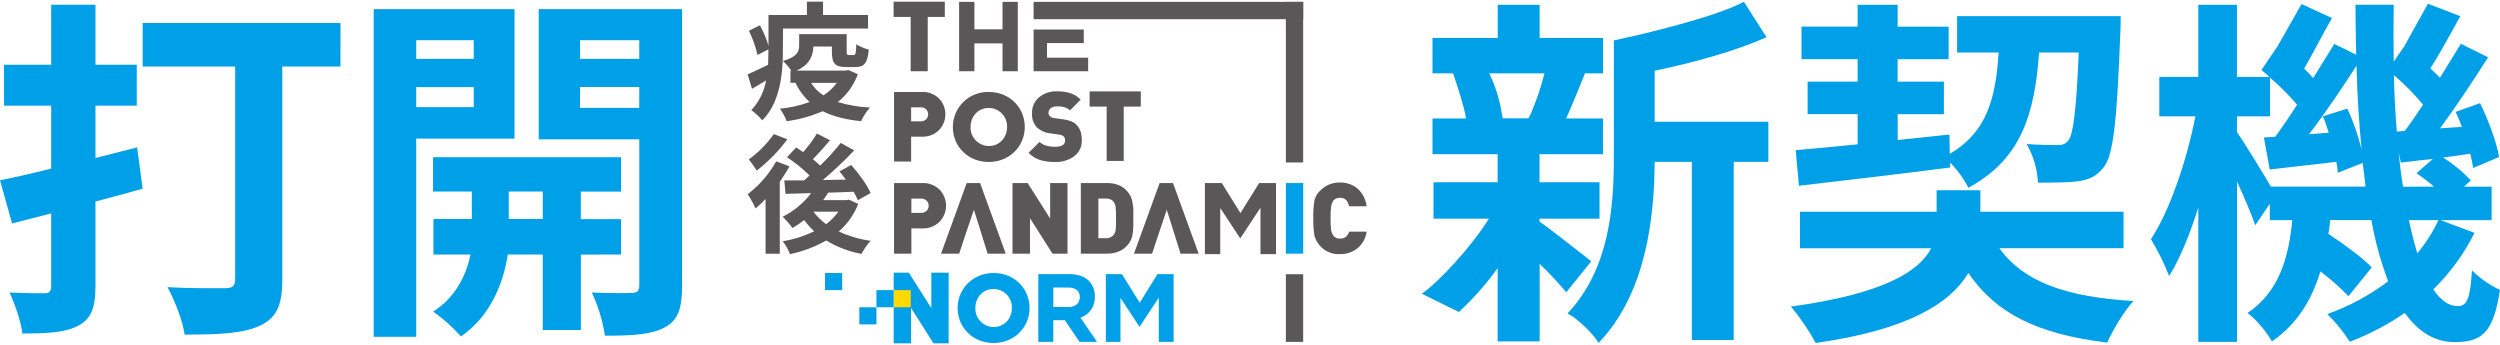
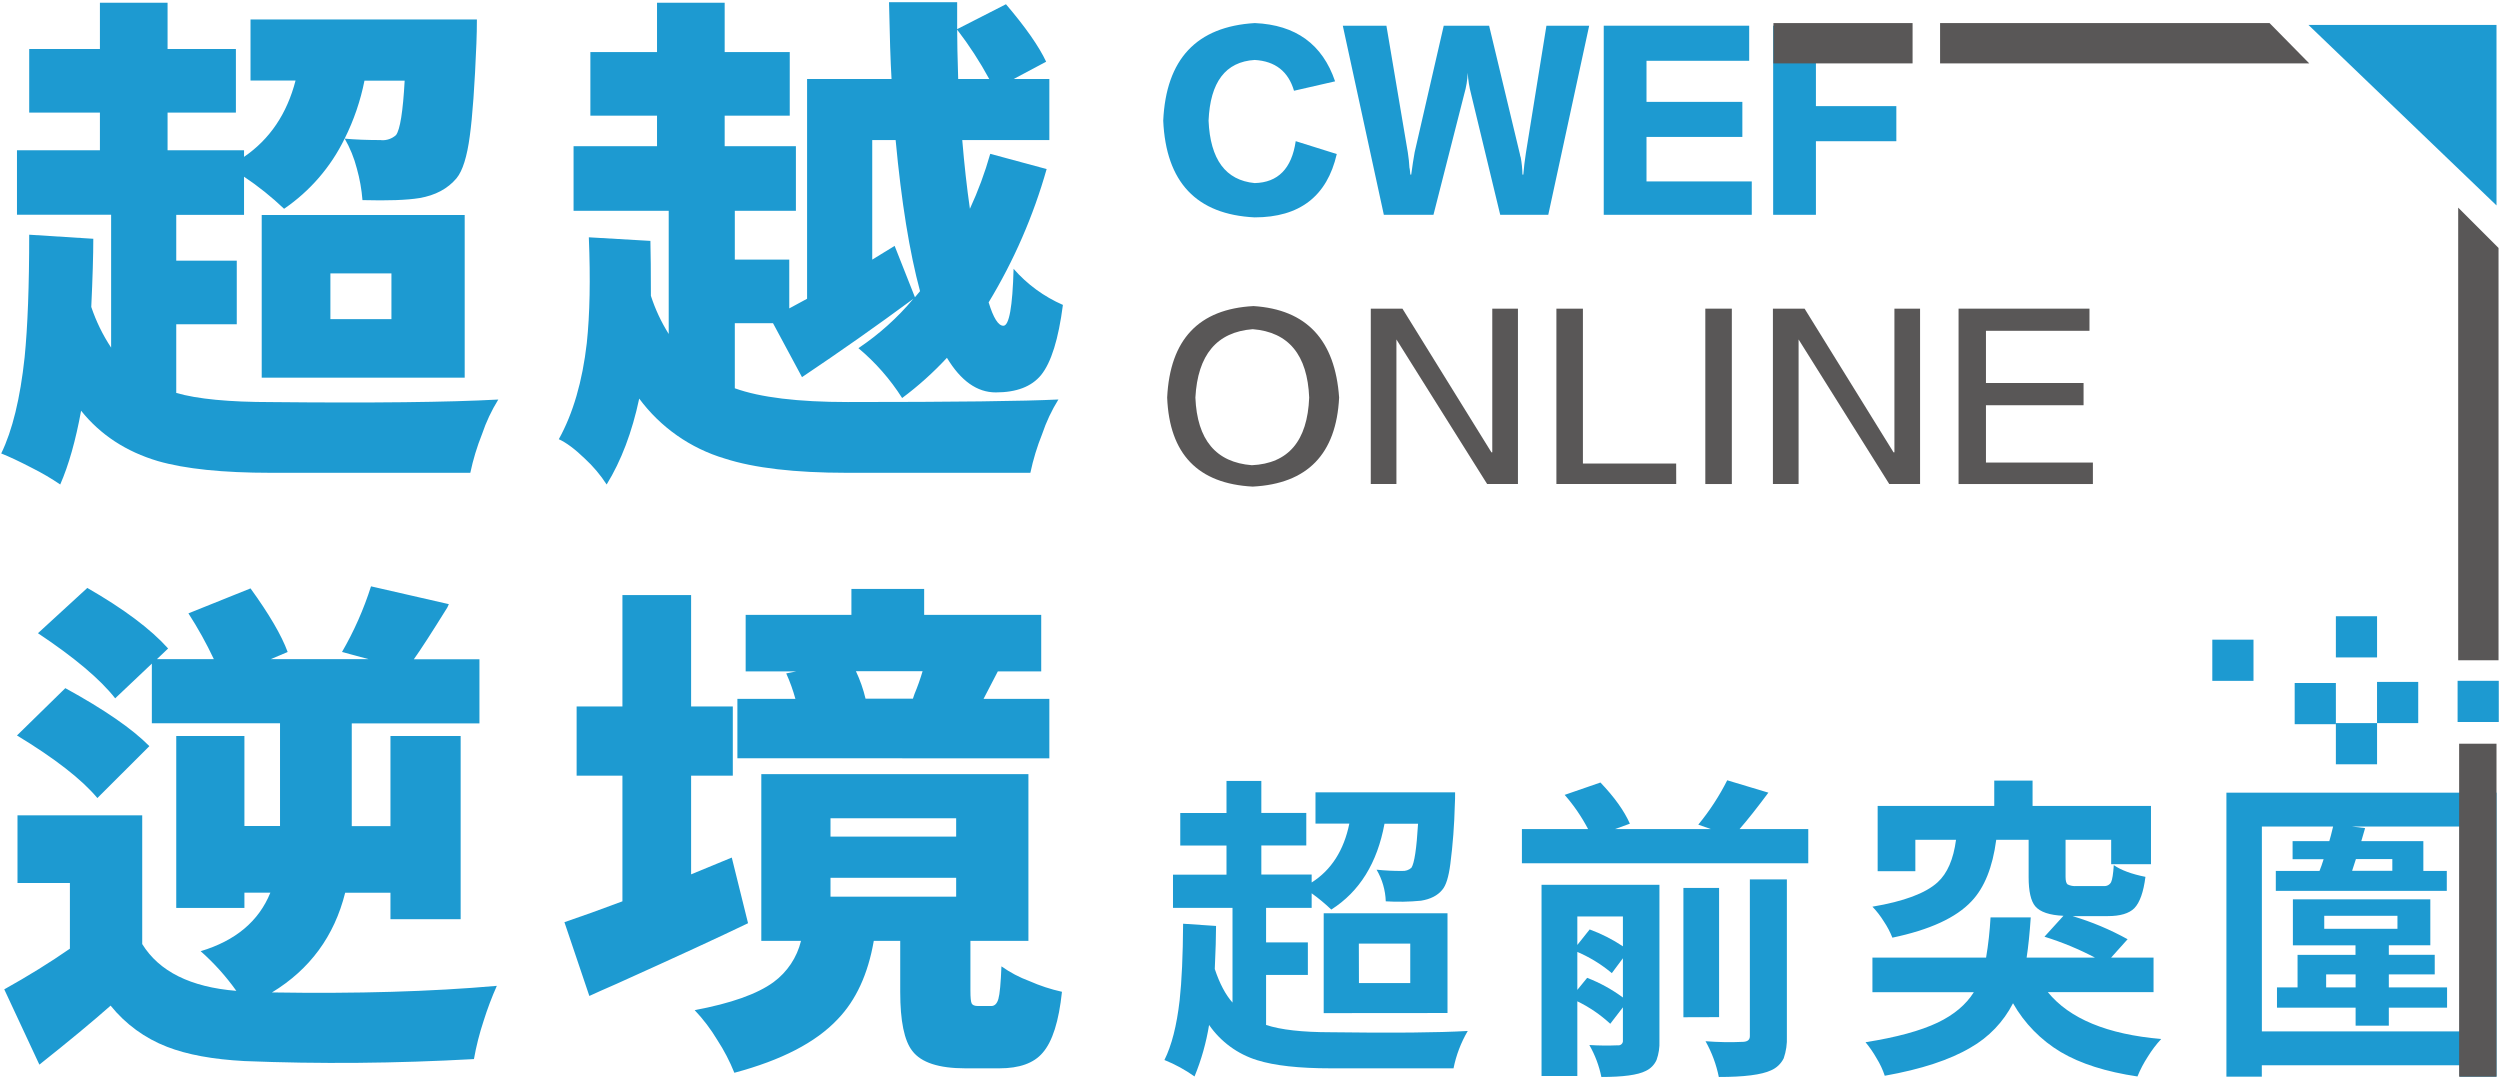
- <svg xmlns="http://www.w3.org/2000/svg" id="圖層_1" data-name="圖層 1" viewBox="0 0 1000 138">
+ <svg xmlns="http://www.w3.org/2000/svg" id="圖層_1" data-name="圖層 1" viewBox="0 0 922 398">
  <defs>
-     <style>.cls-1{fill:#595757;}.cls-2{fill:#00a0e9;}.cls-3{fill:#ffd900;}</style>
+     <style>.cls-1{fill:#1d9ad1;}.cls-2{fill:#595757;}</style>
  </defs>
-   <polygon class="cls-1" points="496.18 85.24 488.71 73.22 481.96 73.22 481.96 101.66 488.1 101.66 488.1 83.21 496.02 95.24 496.18 95.24 504.19 83.09 504.19 101.66 510.4 101.66 510.4 73.22 503.66 73.22 496.18 85.24" />
-   <path class="cls-2" d="M437.93,118.67a8.58,8.58,0,0,0-2.33-6.28c-1.78-1.78-4.45-2.75-7.89-2.75H415.32v27.11h6v-8.68h4.61l5.88,8.68h7l-6.62-9.68A8.42,8.42,0,0,0,437.93,118.67Zm-10.61,4.14h-6V115h5.92c2.91,0,4.69,1.31,4.69,3.87C431.89,121.26,430.22,122.81,427.32,122.81Z" />
-   <polygon class="cls-2" points="455.89 121.1 448.77 109.64 442.34 109.64 442.34 136.75 448.19 136.75 448.19 119.17 455.74 130.63 455.89 130.63 463.52 119.05 463.52 136.75 469.44 136.75 469.44 109.64 463.01 109.64 455.89 121.1" />
-   <polygon class="cls-1" points="407.12 28.5 407.12 0.75 401.01 0.75 401.01 11.73 389.76 11.73 389.76 0.75 383.65 0.75 383.65 28.5 389.76 28.5 389.76 17.36 401.01 17.36 401.01 28.5 407.12 28.5" />
-   <rect class="cls-1" x="514.34" y="109.69" width="6.93" height="27.06" />
-   <rect class="cls-1" x="514.34" y="0.75" width="6.93" height="64.23" />
-   <rect class="cls-1" x="413.44" y="0.75" width="107.84" height="6.93" />
-   <polygon class="cls-1" points="418.8 17.24 433.51 17.24 433.51 11.81 418.8 11.81 413.44 11.81 413.44 28.5 435.26 28.5 435.26 23.07 418.8 23.07 418.8 17.24" />
-   <path class="cls-2" d="M57.05,75.47C50.76,77.23,44.47,79,38.18,80.59v33.94c0,8.63-1.76,13-6.73,15.65-5,2.78-12,3.22-22.53,3.22C8.48,128.86,6,121.7,3.8,117c5.85.3,12,.3,13.9.3,2.05,0,2.78-.73,2.78-2.93v-29l-15.65,4L0,72.11c5.85-1.17,13-2.78,20.48-4.68V42.27H1.61V25.89H20.48v-24h17.7v24H54.71V42.27H38.18V63.19l16.67-4.25Zm79.13-48.85H112.92V111.9c0,10.23-2.34,15.35-9.06,18.43s-16.39,3.51-30,3.51c-.73-5.42-4.1-14-6.88-19,9.07.59,20,.44,23,.44s4.09-.88,4.09-3.66v-85h-37V9.21h79.13Z" />
-   <path class="cls-2" d="M166.49,55.43v79.28h-17V3.65h56.32V55.43Zm0-39.34v7.45h23V16.09Zm23,26.76v-8h-23v8Zm42.86,59v30.14H217.1V101.8h-14c-1.46,10.1-6.29,24.28-18.72,32.77a65.84,65.84,0,0,0-11.12-9.95c9.36-5.85,13.46-15.36,14.92-22.82H173.37V87.61h15.36v-11H173.22V62.89h75.19V76.64H232.32v11h16.09V101.8ZM217.1,87.61v-11H203.5v11Zm55.73,26.77c0,8.92-1.6,13.75-6.87,16.53-5.27,2.93-12.87,3.37-24,3.37A61.77,61.77,0,0,0,236.71,117c6.58.3,13.74.3,15.94.15,2.34,0,3.07-.88,3.07-2.92V55.73H215.49V3.65h57.34ZM232,16.09v7.45h23.7V16.09Zm23.7,27.06V34.81H232v8.34Z" />
-   <path class="cls-2" d="M568.7,117.48c6.47-4.27,20.14-19.08,26.85-30H573.39V72.9h25.66V61.68H573V47.39h13.41c-.59-4.81-5.19-18.07-5.19-18.07H573V15.18h26.09V1.92h16.76V15.18h25.36V29.32H634s-5.49,13.7-7.53,18.07h14.72V61.68H615.81V72.9h24V87.47h-24v1.17c5.24,3.64,17.34,13.26,20.69,15.89l-10,12.38a139.71,139.71,0,0,0-10.64-11.36v31H599.05v-29.3a116.44,116.44,0,0,1-15.51,17.56Zm27-88.16a57.37,57.37,0,0,1,5,16l.39,2h10.31l1-2a108.48,108.48,0,0,0,5.39-16ZM707.34,64.74H693.49V136H676.73V64.74H661.86c-.14,21.71-3.2,52.47-22.44,72.43-2.19-3.79-8.46-9.76-12.39-11.8,16.76-17.78,18.51-42.56,18.51-62.67V16.16l10.2-2.27C669.59,10.54,688.67,5.51,697.56.7l9.05,14.19c-12.83,5.69-29.44,10.2-44.75,13.41V48.7h45.48Z" />
-   <path class="cls-2" d="M799.74,99.28c9.62,13.41,26.53,19.53,53.64,21.13-3.79,4.08-8.17,11.52-10.5,16.62-27.69-3.36-44.45-11.52-55.53-27.84-7.14,12-23.9,22.74-61.06,28a91.81,91.81,0,0,0-9.92-14.57c37.32-5.1,51.31-14.14,56.12-23.32H720V84.7h54.65V76.11h17.49V84.7h57.28V99.28ZM718.27,60.07c7-.58,15.45-1.45,24.78-2.33V45.64h-20v-13h20v-9H720.6v-13h22.45V1.92h16v8.75h20.4v13h-20.4v9h18.51v13H759.08V56l20.69-2.18.15,7.72c14.87-8.74,18.36-22.15,19.53-40.52H782.84V6.44h65.44s0,4.66-.15,6.56c-1.31,35-2.77,49-6.56,53.78-2.91,3.79-6,5.1-10.2,5.68-3.64.58-9.77.58-16.18.58a35.07,35.07,0,0,0-4.52-15.44c5.25.43,9.91.43,12.1.43s3.21-.29,4.52-1.75c2-2.47,3.2-11.8,4.22-35.27H815.63c-1.75,24.63-7.14,42.71-28.28,54.08A42.39,42.39,0,0,0,780.07,65v2c-21.43,2.77-44,5.39-60.49,7.29Z" />
-   <path class="cls-2" d="M971.14,1.48l13,5c-4.08,7.29-8.3,15.16-12,20.84L976,31.07l8.34-13.55,10.9,5.39c-5.83,9.18-12.83,19.82-19.24,28.42l8.75-.58c-.73-2-1.61-4.09-2.48-6l9.76-3.5c3.36,6.85,6.71,15.89,7.58,21.57l-10.35,4.37a56.94,56.94,0,0,0-1.16-5.68L977.26,63a56.83,56.83,0,0,1,11.08,9.18l-2.77,2.48h11.08V88.06H976.24l13.56,5.1a84.37,84.37,0,0,1-16.47,22.59c2.91,4.37,6.12,6.7,9.76,6.7s5-2.77,5.69-14.28A41.41,41.41,0,0,0,1000,116c-2.62,16.47-6.7,20.84-18.07,20.84-8.16,0-14.72-4.23-20-11.66a105.31,105.31,0,0,1-22,11.52,63.91,63.91,0,0,0-9-11.08,90.52,90.52,0,0,0,24.34-13.12,134.1,134.1,0,0,1-6.71-24.48H932.08c-.14,1.89-.43,3.79-.73,5.53,6.42,4.23,13.56,9.48,17.35,13.41l-9.33,11.52a91.35,91.35,0,0,0-11.22-9.91c-3.35,11.07-9,20.84-19.39,28-1.89-3.5-6.26-8.89-9.76-11.37,12.82-8.6,16.47-22.44,17.92-37.16h-9V81.5l-5.83,8.6c-1.46-4.38-4.37-11.08-7.29-17.49v64.13H879.32V83c-3.35,10.63-7.29,20.4-11.66,27.4a98.31,98.31,0,0,0-7.28-14.72C868,84.12,874.8,63.86,878.16,46.52H863.73V30.78h15.59V1.92h15.45V30.78h13c-1-1-2.18-1.9-3.2-2.77L911,18.54l9.62-16.91,12.18,5.6c-4.08,7-7.66,14.37-11.16,20.2,1.31,1.31,2.62,2.62,3.64,3.78l8.43-13.64,8.77,4.32c-.15-6.85-.29-13.85-.29-20h15.3c-.14,7.14-.14,15,0,22.74l4.23-6.12,9.47-17.06M946.22,74.65c-.29-3.06-.73-6.27-1.17-9.48l-9.91,3.94c-.14-1.31-.29-2.77-.58-4.37-9.47,1-18.51,2.18-26.67,3.06L905.56,55l4.51-.29c2.77-3.79,5.83-8.16,8.75-12.83A93.77,93.77,0,0,0,908,31.07V46.52H894.77v6.27c3.06,4.51,10.06,15.74,13.56,21.86Zm-7.29-31.19a87.19,87.19,0,0,1,5.69,16.32c-1-10.64-1.75-21.86-2-33.52-5.83,9-12.68,19.24-19,27.4l7.87-.58c-.73-2.33-1.46-4.52-2.33-6.56Zm23,8.89c2.33-3.06,4.81-6.71,7.29-10.5a99.4,99.4,0,0,0-11.66-11.8c.14,7.87.58,15.3,1.16,22.59Zm11.66,22.3a81.16,81.16,0,0,0-7-5.4l6.56-5.68c-4.52.44-8.74,1-12.82,1.46L959.48,61c.44,4.81,1,9.33,1.75,13.7ZM963.56,88.06c1,4.81,2.19,9.32,3.36,13.26a60.39,60.39,0,0,0,8.45-13.26Z" />
-   <path class="cls-1" d="M368.62,54.66h-4.17V64.6h-6.83V36.79h11a9.16,9.16,0,0,1,7,2.64,9.08,9.08,0,0,1,0,12.58A9.17,9.17,0,0,1,368.62,54.66Zm-.31-11.74h-3.86v5.61h3.86a2.86,2.86,0,0,0,2.16-.83,2.83,2.83,0,0,0,0-3.94A2.83,2.83,0,0,0,368.31,42.92Z" />
-   <path class="cls-1" d="M422,64.8a20,20,0,0,1-6-.8,11,11,0,0,1-4.55-2.87l4.37-4.36a6.16,6.16,0,0,0,2.68,1.48,13,13,0,0,0,3.53.46q4,0,4-2.49a2.08,2.08,0,0,0-.41-1.48,2.73,2.73,0,0,0-.83-.63,3.82,3.82,0,0,0-1.14-.27l-3.35-.47a9.51,9.51,0,0,1-5.6-2.48,7.6,7.6,0,0,1-1.89-5.55A8.1,8.1,0,0,1,415.52,39a10.66,10.66,0,0,1,7.41-2.46,16.58,16.58,0,0,1,5.33.76,10.45,10.45,0,0,1,4,2.55L428,44.17A5.2,5.2,0,0,0,426.09,43a8,8,0,0,0-2.85-.43h-.5a3.63,3.63,0,0,0-2.52.76,2.35,2.35,0,0,0-.84,1.81,1.68,1.68,0,0,0,.14.72,2,2,0,0,0,.43.59,2.88,2.88,0,0,0,.72.51,3.56,3.56,0,0,0,1.17.29l3.36.47c2.44.33,4.14,1,5.11,1.93a7.46,7.46,0,0,1,1.93,2.92,11.64,11.64,0,0,1,.48,3.53,7.62,7.62,0,0,1-3.06,6.4A12.26,12.26,0,0,1,422,64.8Z" />
-   <path class="cls-1" d="M371.09,6.77V28.5h-6.82V6.77h-6.83V.68h20.48V6.77Z" />
-   <path class="cls-1" d="M449.49,42.64V64.37h-6.83V42.64h-6.82V36.56h20.48v6.08Z" />
-   <path class="cls-1" d="M368.79,91.36h-4.24v10.1h-6.93V73.22h11.17a9.32,9.32,0,0,1,7.07,2.67,9.26,9.26,0,0,1,0,12.78A9.32,9.32,0,0,1,368.79,91.36Zm-.32-11.92h-3.92v5.7h3.92a2.88,2.88,0,0,0,2.2-.85,2.87,2.87,0,0,0,0-4A2.88,2.88,0,0,0,368.47,79.44Z" />
-   <path class="cls-1" d="M391.94,91.44l-2.38-7.53L387,91.44l-1.94,5.78-1.39,4.24h-7.25l10.26-28.24h5.35l10.26,28.24h-7.25l-1.31-4.24Z" />
-   <path class="cls-1" d="M421,101.46l-9-14.18v14.18H405V73.22h6.06l9,14.18V73.22H427v28.24Z" />
-   <path class="cls-2" d="M373.4,137.32l-9-14.18v14.18h-6.93V109.07h6.06l9,14.18V109.07h6.93v28.25Z" />
-   <path class="cls-1" d="M450.4,98.68a8.9,8.9,0,0,1-3.37,2.09,12.78,12.78,0,0,1-4.24.69H432.33V73.22h10.46a12.78,12.78,0,0,1,4.26.67A8.76,8.76,0,0,1,450.41,76a9.44,9.44,0,0,1,2.18,3.33,17.63,17.63,0,0,1,.74,6v4.12a22.85,22.85,0,0,1-.5,5.3A8.63,8.63,0,0,1,450.4,98.68ZM445.64,81a3.36,3.36,0,0,0-1.29-1.2,4.52,4.52,0,0,0-2-.39h-3V95.28h3a4.27,4.27,0,0,0,2-.42,3.44,3.44,0,0,0,1.29-1.13,4.09,4.09,0,0,0,.64-1.8c.09-.73.13-2.26.13-4.59a43.88,43.88,0,0,0-.15-4.59A4.17,4.17,0,0,0,445.64,81Z" />
-   <path class="cls-1" d="M469.08,91.44l-2.38-7.53-2.53,7.53-1.94,5.78-1.39,4.24h-7.25l10.26-28.24h5.35l10.26,28.24h-7.25l-1.31-4.24Z" />
-   <path class="cls-2" d="M514.34,101.46V73.22h6.94v28.24Z" />
-   <path class="cls-1" d="M536,101.66a10.05,10.05,0,0,1-10.26-7.59,40.56,40.56,0,0,1-.43-6.75,42.61,42.61,0,0,1,.41-6.83,7.6,7.6,0,0,1,2.2-4.1,11.68,11.68,0,0,1,3.74-2.6A11.3,11.3,0,0,1,536,73a10.64,10.64,0,0,1,7,2.42,11.17,11.17,0,0,1,3.65,7.09h-7A5.67,5.67,0,0,0,538.44,80a3.09,3.09,0,0,0-2.42-.88,4,4,0,0,0-1.62.3,2.85,2.85,0,0,0-1.15.93,5,5,0,0,0-.75,2,28.53,28.53,0,0,0-.28,4.89,32.14,32.14,0,0,0,.24,4.89,5.1,5.1,0,0,0,1,2.28,3,3,0,0,0,2.57,1,3.46,3.46,0,0,0,2.4-.73,4.4,4.4,0,0,0,1.21-2h7a10.26,10.26,0,0,1-3.63,6.61A11,11,0,0,1,536,101.66Z" />
-   <path class="cls-1" d="M395.56,36.79a14,14,0,0,0-14.42,14c0,7.78,6,14,14.35,14s14.42-6.3,14.42-14S403.92,36.79,395.56,36.79Zm0,21.62a7.37,7.37,0,0,1-7.34-7.62c0-4.22,3-7.61,7.27-7.61a7.36,7.36,0,0,1,7.34,7.61C402.83,55,399.85,58.41,395.56,58.41Z" />
-   <path class="cls-2" d="M397.48,109.2c-8.36,0-14.43,6.3-14.43,14s6,14,14.35,14,14.42-6.3,14.42-14S405.83,109.2,397.48,109.2Zm0,21.61a7.35,7.35,0,0,1-7.33-7.61c0-4.23,3-7.62,7.26-7.62a7.36,7.36,0,0,1,7.34,7.62C404.74,127.42,401.76,130.81,397.47,130.81Z" />
-   <rect class="cls-3" x="357.44" y="116.05" width="6.85" height="6.85" />
-   <rect class="cls-2" x="350.58" y="116.05" width="6.85" height="6.85" />
-   <rect class="cls-2" x="343.73" y="122.91" width="6.85" height="6.85" />
-   <rect class="cls-2" x="330.02" y="109.2" width="6.85" height="6.85" />
-   <path class="cls-1" d="M313.14,21.21c0,8.2-1.18,20-8.24,26.93a23.74,23.74,0,0,0-4.36-4.09,23.3,23.3,0,0,0,5.89-11.88c-1.89,1.18-3.79,2.3-5.63,3.33l-1.74-5.74c2.1-.92,5.07-2.35,8.19-3.84.05-1.63.1-3.27.1-4.76V19.73L303,22a45.63,45.63,0,0,0-3.43-9.72l4.4-2.15a42,42,0,0,1,3.43,8.14V6h15.36V.68h6.45V6h18v5.42h-34Zm30,8.45a25.27,25.27,0,0,1-8,11.16A51.53,51.53,0,0,0,348,43a23,23,0,0,0-3.58,5.48c-6.25-.66-11.27-1.94-15.36-4a54,54,0,0,1-14.39,4,21.47,21.47,0,0,0-2.71-5,48.81,48.81,0,0,0,11.88-2.66,25.23,25.23,0,0,1-5.17-6.7l-.48-1h-2V28.23h.3a23.14,23.14,0,0,0-3.32-3.84c5.78-1.69,6.5-3.79,6.5-6.35v-4.4h19v7c0,1.23.11,1.38.87,1.38h1.9c.77,0,1-.61,1.07-4.3a17.31,17.31,0,0,0,5,2.1c-.51,5.53-1.84,7-5.38,7h-3.68c-4.41,0-5.69-1.39-5.69-6.1V18.6h-7.42c-.1,3.64-1.43,7.27-6.71,9.63h19.66L339.3,28Zm-18.69,3.48a15.16,15.16,0,0,0,4.92,5,19.83,19.83,0,0,0,5.37-5Z" />
-   <path class="cls-1" d="M315.8,66.54a71.67,71.67,0,0,1-3.89,6.19V101.5h-5.68V79.59a45,45,0,0,1-4,3.79,36.94,36.94,0,0,0-3.17-5.68,43.11,43.11,0,0,0,11.42-13.16Zm-.87-10.81a63.11,63.11,0,0,1-12.24,12.5,46,46,0,0,0-3.17-4.46,43,43,0,0,0,10-10.13Zm28.36,25.81a28,28,0,0,1-7.78,11.06,45.8,45.8,0,0,0,12.75,3.73,22.83,22.83,0,0,0-3.64,5.23,41.65,41.65,0,0,1-14.13-5.38A50,50,0,0,1,316,101.66a19.78,19.78,0,0,0-2.91-5.17,44.22,44.22,0,0,0,12.59-4,27.58,27.58,0,0,1-4-4.45A50,50,0,0,1,317,91.21a36.27,36.27,0,0,0-3.94-4.5,33,33,0,0,0,11.41-9.47l-10.24.3-.51-5.37c2.31,0,5,0,7.89,0,.71-.62,1.48-1.28,2.2-2a59.13,59.13,0,0,0-9-7.27L318.46,59c.87.56,1.85,1.18,2.82,1.84a52.67,52.67,0,0,0,5.48-7.42L332,56.09c-2.2,2.67-4.71,5.43-6.86,7.58,1.07.87,2.1,1.74,2.92,2.56a92.59,92.59,0,0,0,8.24-9.06l5.38,3A165.75,165.75,0,0,1,329.16,72l9.17-.16c-.82-1.18-1.69-2.25-2.56-3.28L340.48,66c3,3.33,6.35,7.94,7.78,11.22l-5.12,2.86a29.44,29.44,0,0,0-1.69-3.38c-3.38.16-6.86.26-10.19.36-.61,1-1.28,2-2,3h9.26l1-.2Zm-17.92,3.12a24,24,0,0,0,5.07,5,22.92,22.92,0,0,0,4.92-5h-9.93Z" />
+   <path class="cls-1" d="M22.21,178.68a90.08,90.08,0,0,0-10.41-6.1c-4.69-2.43-8.48-4.22-11.35-5.34q6.2-12.77,8.63-35.46,1.7-17.09,1.69-45.22l23.64,1.5q0,9-.75,25.14a64.33,64.33,0,0,0,7.32,15v-49H6.26V55.41H36.85V41.52H10.77V18.07H36.85V1H61.8V18.07H87V41.52H61.8V55.41H90v2.44q14.25-9.75,19-28.15H92.39V7.19h83.49c0,2.88-.06,5.81-.18,8.82q-.94,23.26-2.44,34.15-1.51,11.45-4.88,15.57-4.89,5.82-13.7,7.32-6.94,1.13-21,.75a60.63,60.63,0,0,0-2.07-11.64,44.25,44.25,0,0,0-4.5-11.07A66.57,66.57,0,0,1,104.77,77,110.45,110.45,0,0,0,90,65.17V79.24H65V96.13H87.32v23.45H65v25.33q11.64,3.38,35.09,3.38,56.1.56,83.68-.94a61.35,61.35,0,0,0-6,12.76,86.53,86.53,0,0,0-4.32,14.26H99.89q-26.64,0-41.65-4.32Q40.6,164.8,29.91,151.48,26.89,168,22.21,178.68Zm74.31-39.4v-60h74.86v60Zm25.33-21.58h22.51V100.82H121.85Zm18.76-66a7.38,7.38,0,0,0,5.44-1.88q2.25-3,3.19-20.08H134.42a84.71,84.71,0,0,1-7.32,21.39Q132.92,51.66,140.61,51.66Z" />
+   <path class="cls-1" d="M223.73,178.68a50,50,0,0,0-8.07-9.57q-5.44-5.25-9.57-7.13,7.89-14.25,10.32-35.46,1.69-15.94.75-39l22.71,1.32q.18,6.75.18,20.26a63,63,0,0,0,6.57,14.07V77.74H211.53V53.91h30.78V42.65H217.73V19.2h24.58V1h24.95V19.2h24V42.65h-24V53.91h26.27V77.74H271v18h20.08v18l6.57-3.56V29.14H328.8q-.56-9.37-.93-28.33H353v9.94l18-9.19q10.88,12.77,14.82,21.2l-12,6.38H387V51.66H354.88Q356,65.16,357.7,77a137,137,0,0,0,7.5-20.27L386,62.35a199.92,199.92,0,0,1-21.39,49.16q2.63,8.64,5.44,8.63,3.19,0,3.76-21A51.49,51.49,0,0,0,392,112.45q-2.44,18.94-8.07,25.89-5.27,6.39-16.7,6.38-10.32,0-18-12.76a121.59,121.59,0,0,1-16.52,14.83,79.53,79.53,0,0,0-16.13-18.39,96,96,0,0,0,20.26-18.2Q316.8,125,295.78,139.09L285.09,119.2H271v24q14.07,5.07,41.66,5.07,58.9,0,77.68-.94a60.8,60.8,0,0,0-6,12.76A85.48,85.48,0,0,0,380,174.37H312.29q-28.71,0-45-5.26A60.77,60.77,0,0,1,235.74,147Q231.8,165.56,223.73,178.68Zm113.7-69.05,1.88-2.25q-5.82-21.57-9-55.72h-8.63V95.75l8.26-5.07Zm15.95-80.49h11.45A136.29,136.29,0,0,0,353,10.94Q353,17.14,353.38,29.14Z" />
+   <path class="cls-1" d="M90.14,391.32q-17.46-.93-28.52-5.25a49.63,49.63,0,0,1-20.83-15.2q-9.95,8.82-26.27,21.77L1.57,364.87q13.14-7.32,24.21-15V325.65H6.45V300.7h46v47.47q9.39,15.19,34.71,17.26A86.58,86.58,0,0,0,74,350.8Q93.32,345,99.71,329.22H90.14v5.63H65V271.43H90.14v33.21h13.13v-37.9H56v-22L42.48,257.54Q34.22,247,14,233.53l18.2-16.7Q52.43,228.46,62,239.16l-4.13,3.94h21a145.08,145.08,0,0,0-9.38-16.89L92.39,217q10.32,14.25,13.7,23.45l-6.2,2.63h36l-9.76-2.63a122,122,0,0,0,10.7-24.21l28.7,6.57L165,224q-8.62,13.89-12.38,19.14h24.2v23.64H129.73v37.9H144V271.43h25.89V339H144v-9.76h-16.7q-6,24-27,36.77,46.9.76,82.93-2.43a121.68,121.68,0,0,0-4.88,12.94,100.13,100.13,0,0,0-3.56,14.07Q131.41,393,90.14,391.32Zm-54.23-97Q27.29,284,6.26,271.24l17.83-17.45q21.57,11.82,31,21.39Z" />
+   <path class="cls-1" d="M217.35,367.31l-9.19-27.21q9.38-3.18,21.39-7.69V286.06H212.66V260.55h16.89v-41.1h25.33v41.1h15.38v25.51H254.88v36.4l15-6.19,6,24.21q-15.94,7.69-48.41,22.32Q220.54,365.82,217.35,367.31Zm53.48,28.33a69.31,69.31,0,0,0-6.29-12.1,63,63,0,0,0-8.35-11q20.07-3.75,29.08-10.32A26.68,26.68,0,0,0,295.41,347H280.77V285.5h98.51V347H357.89v18.39c0,2.51.15,4.07.47,4.69s1.09.94,2.34.94h4.88c1.25,0,2.12-.87,2.63-2.63s.87-5.75,1.12-12a44.91,44.91,0,0,0,10.32,5.44,64,64,0,0,0,12,3.94q-1.7,16.32-7.13,22.51Q379.66,394,368.58,394H356q-14.64,0-19.51-6.38Q332,381.95,332,365.81V347h-9.75q-3.19,18.39-13.33,28.9Q296.91,388.69,270.83,395.64Zm1.12-116V257.73h21.39a63.79,63.79,0,0,0-3.38-9.38l3.76-.75H275V226.77h39V217.2h26.83v9.57H384V247.6H368c-.63,1.25-1.5,2.94-2.63,5.07q-1.87,3.56-2.63,5.06H387v21.95Zm34.34,28.9h46.34v-6.76H306.29Zm0,22.14h46.34v-6.94H306.29Zm12.94-73h17.45c.13-.37.31-.94.57-1.69a82.1,82.1,0,0,0,3-8.44H315.67A52.15,52.15,0,0,1,319.23,257.73Z" />
+   <path class="cls-1" d="M440.54,397a53.31,53.31,0,0,0-11.1-6.07q4-8,5.61-22,1.17-10.62,1.28-28.26l12.15.82q0,5.61-.47,15.88,2.69,8.06,6.54,12.38V334.83H432.6V322.57h19.73V311.83H435.28v-12h17.05V288h12.85V299.8h16.58v12H465.18v10.74h18.56v2.92q10.86-6.89,13.9-21.72H485.15V292.21h51.49c0,1.56,0,3.16-.11,4.79a209.93,209.93,0,0,1-1.64,21.6q-.93,7.25-3,9.58-2.57,3.15-7.82,4a82.85,82.85,0,0,1-13,.23,24.56,24.56,0,0,0-3.39-11.67,84.9,84.9,0,0,0,9.46.46,4.59,4.59,0,0,0,3.39-1.17q1.63-2.44,2.45-16.23H510.6q-4,21.72-19.62,31.65a66.85,66.85,0,0,0-7.24-6v5.37H466.93v12.73h15.41v12H466.93V378q8.06,2.68,23.82,2.69,34.1.47,50.56-.47A44.4,44.4,0,0,0,536.06,394H490.75q-17.52,0-27.09-3a33.65,33.65,0,0,1-17.75-13A85.84,85.84,0,0,1,440.54,397Zm47.64-23.36V336.82h45.66V373.6Zm13-11.09h18.92V348H501.14Z" />
+   <path class="cls-1" d="M561.28,318.37V305.76h24.41a65.14,65.14,0,0,0-8.64-12.61l13.19-4.56q7.71,8.06,10.86,15.18l-5.49,2H631l-4.67-1.64A88.49,88.49,0,0,0,637,287.77l15.18,4.56q-6.07,8.18-10.63,13.43h25.34v12.61Zm29.31,78.82a39.76,39.76,0,0,0-4.44-11.79,98.08,98.08,0,0,0,10.51.11,1.65,1.65,0,0,0,1.87-1.86V371.5l-4.67,6.07a50.06,50.06,0,0,0-12.14-8.29v27.56h-13.2V326.31H612v57.57a18.45,18.45,0,0,1-1.05,7,8.08,8.08,0,0,1-4,4.08Q602.62,397.19,590.59,397.19ZM598.53,349V338H581.72V348.5l4.55-5.72A58.18,58.18,0,0,1,598.53,349Zm0,18.92V353.4l-4.09,5.49a50.77,50.77,0,0,0-12.72-7.82v14l3.62-4.44A56.28,56.28,0,0,1,598.53,367.88Zm22.31,7.24V327.48H634v47.64Zm13.07,22.07A45.14,45.14,0,0,0,629,384a109.74,109.74,0,0,0,13.9.23c1.63-.08,2.45-.78,2.45-2.1v-57.8H659v57.91a21.72,21.72,0,0,1-1.17,8.06,9.27,9.27,0,0,1-4.67,4.44Q647.93,397.19,633.91,397.19Z" />
+   <path class="cls-1" d="M788.29,397q-17.4-2.58-28.26-9a49.41,49.41,0,0,1-17.63-18,39.41,39.41,0,0,1-15.65,16.35q-11.44,6.78-31.65,10.39a30.21,30.21,0,0,0-3-6.42,41.08,41.08,0,0,0-4.09-5.95q17.06-2.69,26.62-7.24,9-4.32,13.32-11.21H690.55V353.17h41.92a132.07,132.07,0,0,0,1.64-14.83h14.83q-.59,8.76-1.52,14.83h25.22A110.47,110.47,0,0,0,754,345.46l7-7.71q-7.69-.35-10.39-3.5c-1.63-1.94-2.45-5.53-2.45-10.74V309.73H736.21q-2,15.18-9.11,22.65-8.52,9.11-29.19,13.43a31.63,31.63,0,0,0-3.16-6,33,33,0,0,0-4.2-5.43q17.4-2.92,24.05-9,5.37-4.9,6.78-15.65h-15v11.56h-13.9V297.23h43v-9.34h14.13v9.34h43.67v21.49H778.6v-9H761.78v13.66c0,1.48.25,2.41.76,2.8a6.16,6.16,0,0,0,3.33.59h10a2.73,2.73,0,0,0,2.69-1.4q.69-1.41,1-6.31,4.08,2.81,11.68,4.32-1.07,8.42-4.09,11.56-2.93,2.93-9.81,2.92h-13a101.65,101.65,0,0,1,20.32,8.53l-6.08,6.77h15.65V365.9H755.24q12,14.72,41.81,17.28a42.11,42.11,0,0,0-4.91,6.48A43.27,43.27,0,0,0,788.29,397Z" />
+   <path class="cls-1" d="M821.1,397.07V292.33h99.61V397.07H907.16v-4.2h-73v4.2Zm13.08-16.69h73V304.82H867.34l4.91.59-1.4,4.79h22.88v11h8.65v7.36H839.32v-7.36h16.11c.47-1.17,1-2.61,1.52-4.32H845.51V310.2h13.54c.16-.47.35-1.17.59-2.11.39-1.47.66-2.57.81-3.27H834.18Zm34.57-2.11v-6.65h-29v-7.47h7.59v-12h21.37v-3.51H845.62V331.68H896.3v16.93H881v3.51h16.93v7.24H881v4.79h21.48v7.47H881v6.65Zm-11.57-35.73h27v-4.79h-27Zm.7,21.61h10.87v-4.79H857.88Zm9.58-43h14.83v-4.32H868.86Z" />
+   <path class="cls-1" d="M492.38,30l-15.15,3.47q-3.15-10.71-14.51-11.36-16.1,1-17,22.41.94,21.46,17,23,12.93-.3,15.14-15.46L493,56.81q-5.37,23.35-30.29,23.36Q430.53,78.58,429,44.51q1.57-34.08,33.77-36Q485.43,9.49,492.38,30Z" />
+   <path class="cls-1" d="M586.09,9.48,571,79.22H553.28L542.55,34.73a40.6,40.6,0,0,1-1.26-7.89A32.41,32.41,0,0,1,540,34.73L528.66,79.22h-18.3L495.22,9.48h16.09l7.89,46.7a58.5,58.5,0,0,1,.63,6c0-.63.1.11.31,2.21h.32c.42-3.16.84-5.89,1.26-8.21l10.73-46.7h16.73l11.35,47.33a5.18,5.18,0,0,0,.32,1.27,39.71,39.71,0,0,1,.63,6.31h.32c.2-2.53.52-5.15.94-7.89l7.58-47Z" />
+   <path class="cls-1" d="M646.05,79.22H591.46V9.48H645.1V22.42H607.23V37.57h35.35V50.5H607.23V66.91h38.82Z" />
+   <path class="cls-1" d="M703.79,22.42H669.71V39.14h29.66V52.08H669.71V79.22H653.94V9.48h49.85Z" />
+   <path class="cls-2" d="M462.31,112.88q29.35,1.89,31.56,33.76-1.59,31.25-31.87,32.82-30.3-1.59-31.55-32.82Q432,114.47,462.31,112.88Zm-.63,58.69q20.19-.94,21.15-24.93Q481.87,123,462,121.4q-19.87,1.57-21.14,25.24Q441.81,170,461.68,171.57Z" />
+   <path class="cls-2" d="M505.55,113.83h11.67l32.82,53h.31v-53h9.47v64.68H548.46L515,125.19v53.32h-9.46Z" />
+   <path class="cls-2" d="M618.19,178.51H574V113.83h9.78v57.11h34.39Z" />
+   <path class="cls-2" d="M628.92,178.51V113.83h9.78v64.68Z" />
+   <path class="cls-2" d="M653.85,113.83h11.68l32.81,53h.32v-53h9.46v64.68H696.76l-33.44-53.32v53.32h-9.47Z" />
+   <path class="cls-2" d="M771.86,178.51H722.32V113.83H770.6V122H732.42v19.25h36v8.2h-36v21.14h39.44Z" />
+   <rect class="cls-1" x="876.65" y="251.49" width="15.19" height="15.19" />
+   <rect class="cls-1" x="906.36" y="251.08" width="15.19" height="15.19" />
+   <rect class="cls-1" x="861.47" y="227.27" width="15.19" height="15.19" />
+   <rect class="cls-1" x="861.47" y="266.68" width="15.19" height="15.19" />
+   <rect class="cls-1" x="846.28" y="251.89" width="15.19" height="15.19" />
+   <rect class="cls-1" x="815.9" y="235.91" width="15.19" height="15.19" />
+   <polygon class="cls-2" points="921.46 243.5 906.58 243.5 906.58 76.57 921.46 91.45 921.46 243.5" />
+   <polygon class="cls-2" points="851.66 23.39 715.5 23.39 715.5 8.51 837.01 8.51 851.66 23.39" />
+   <polygon class="cls-1" points="851.36 9.2 920.71 9.2 920.71 75.76 851.36 9.2" />
+   <rect class="cls-2" x="906.93" y="274.28" width="13.78" height="122.8" />
+   <rect class="cls-2" x="654.04" y="8.51" width="51.32" height="14.87" />
</svg>
